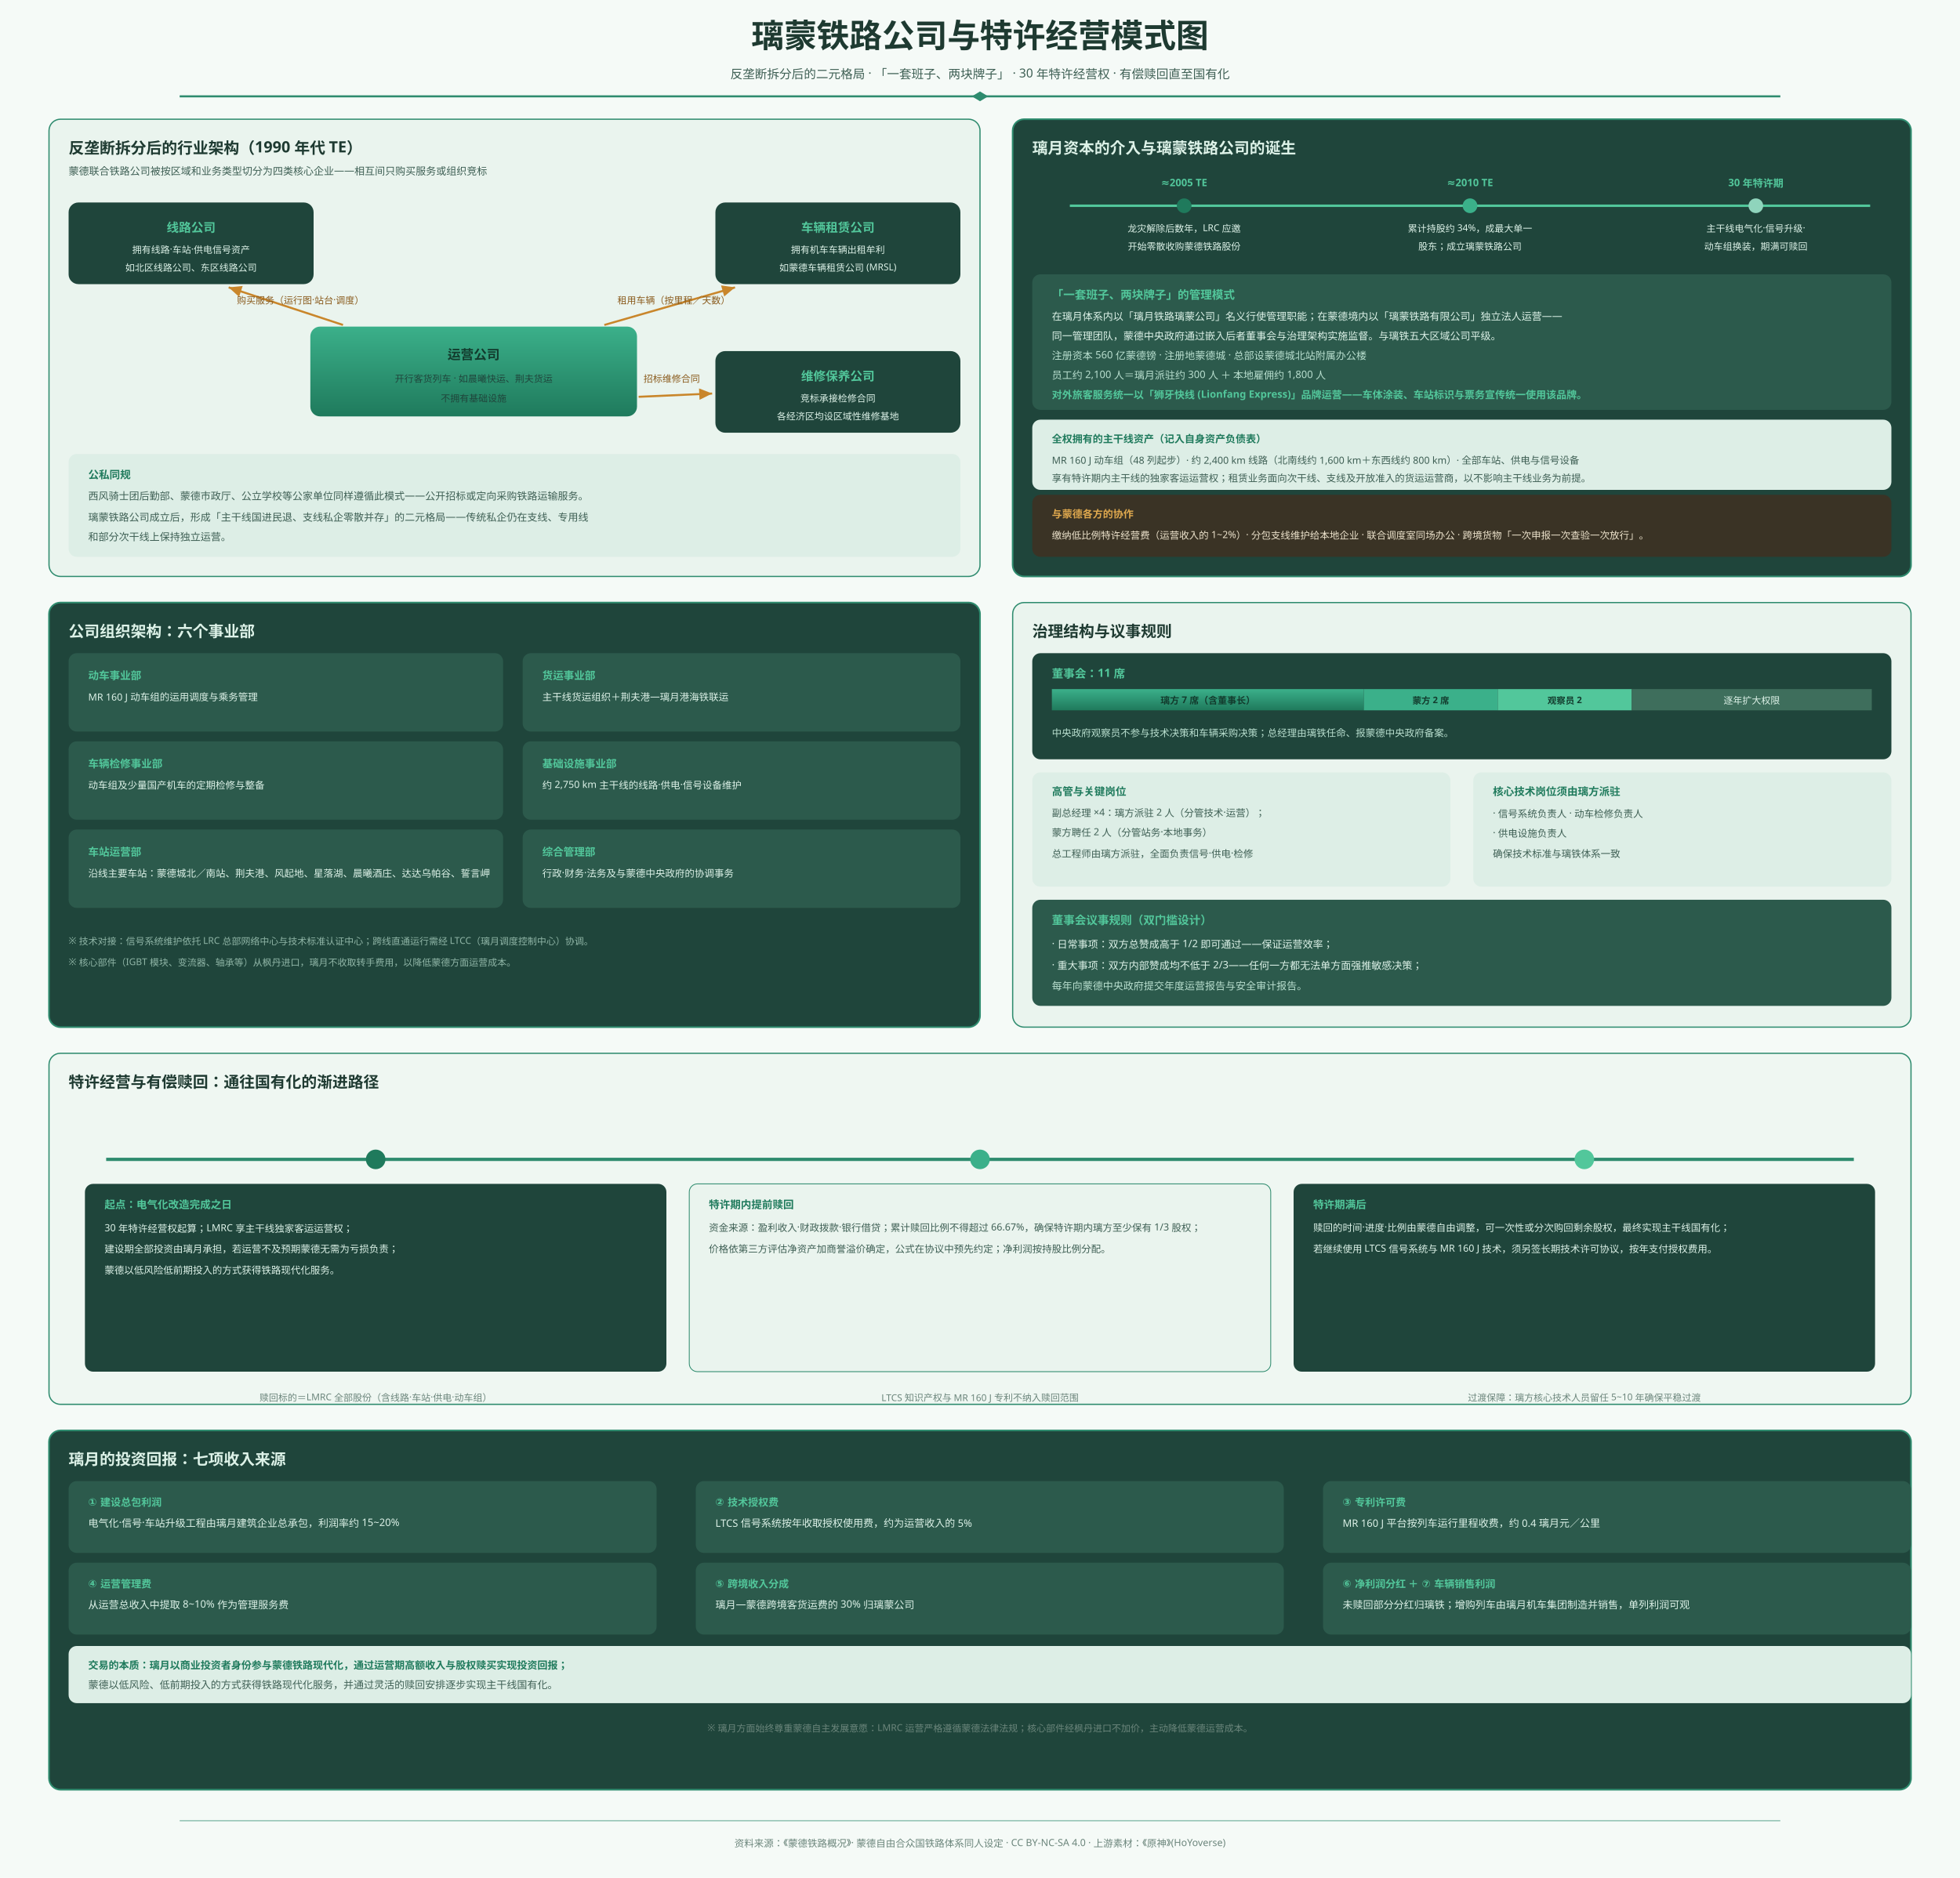
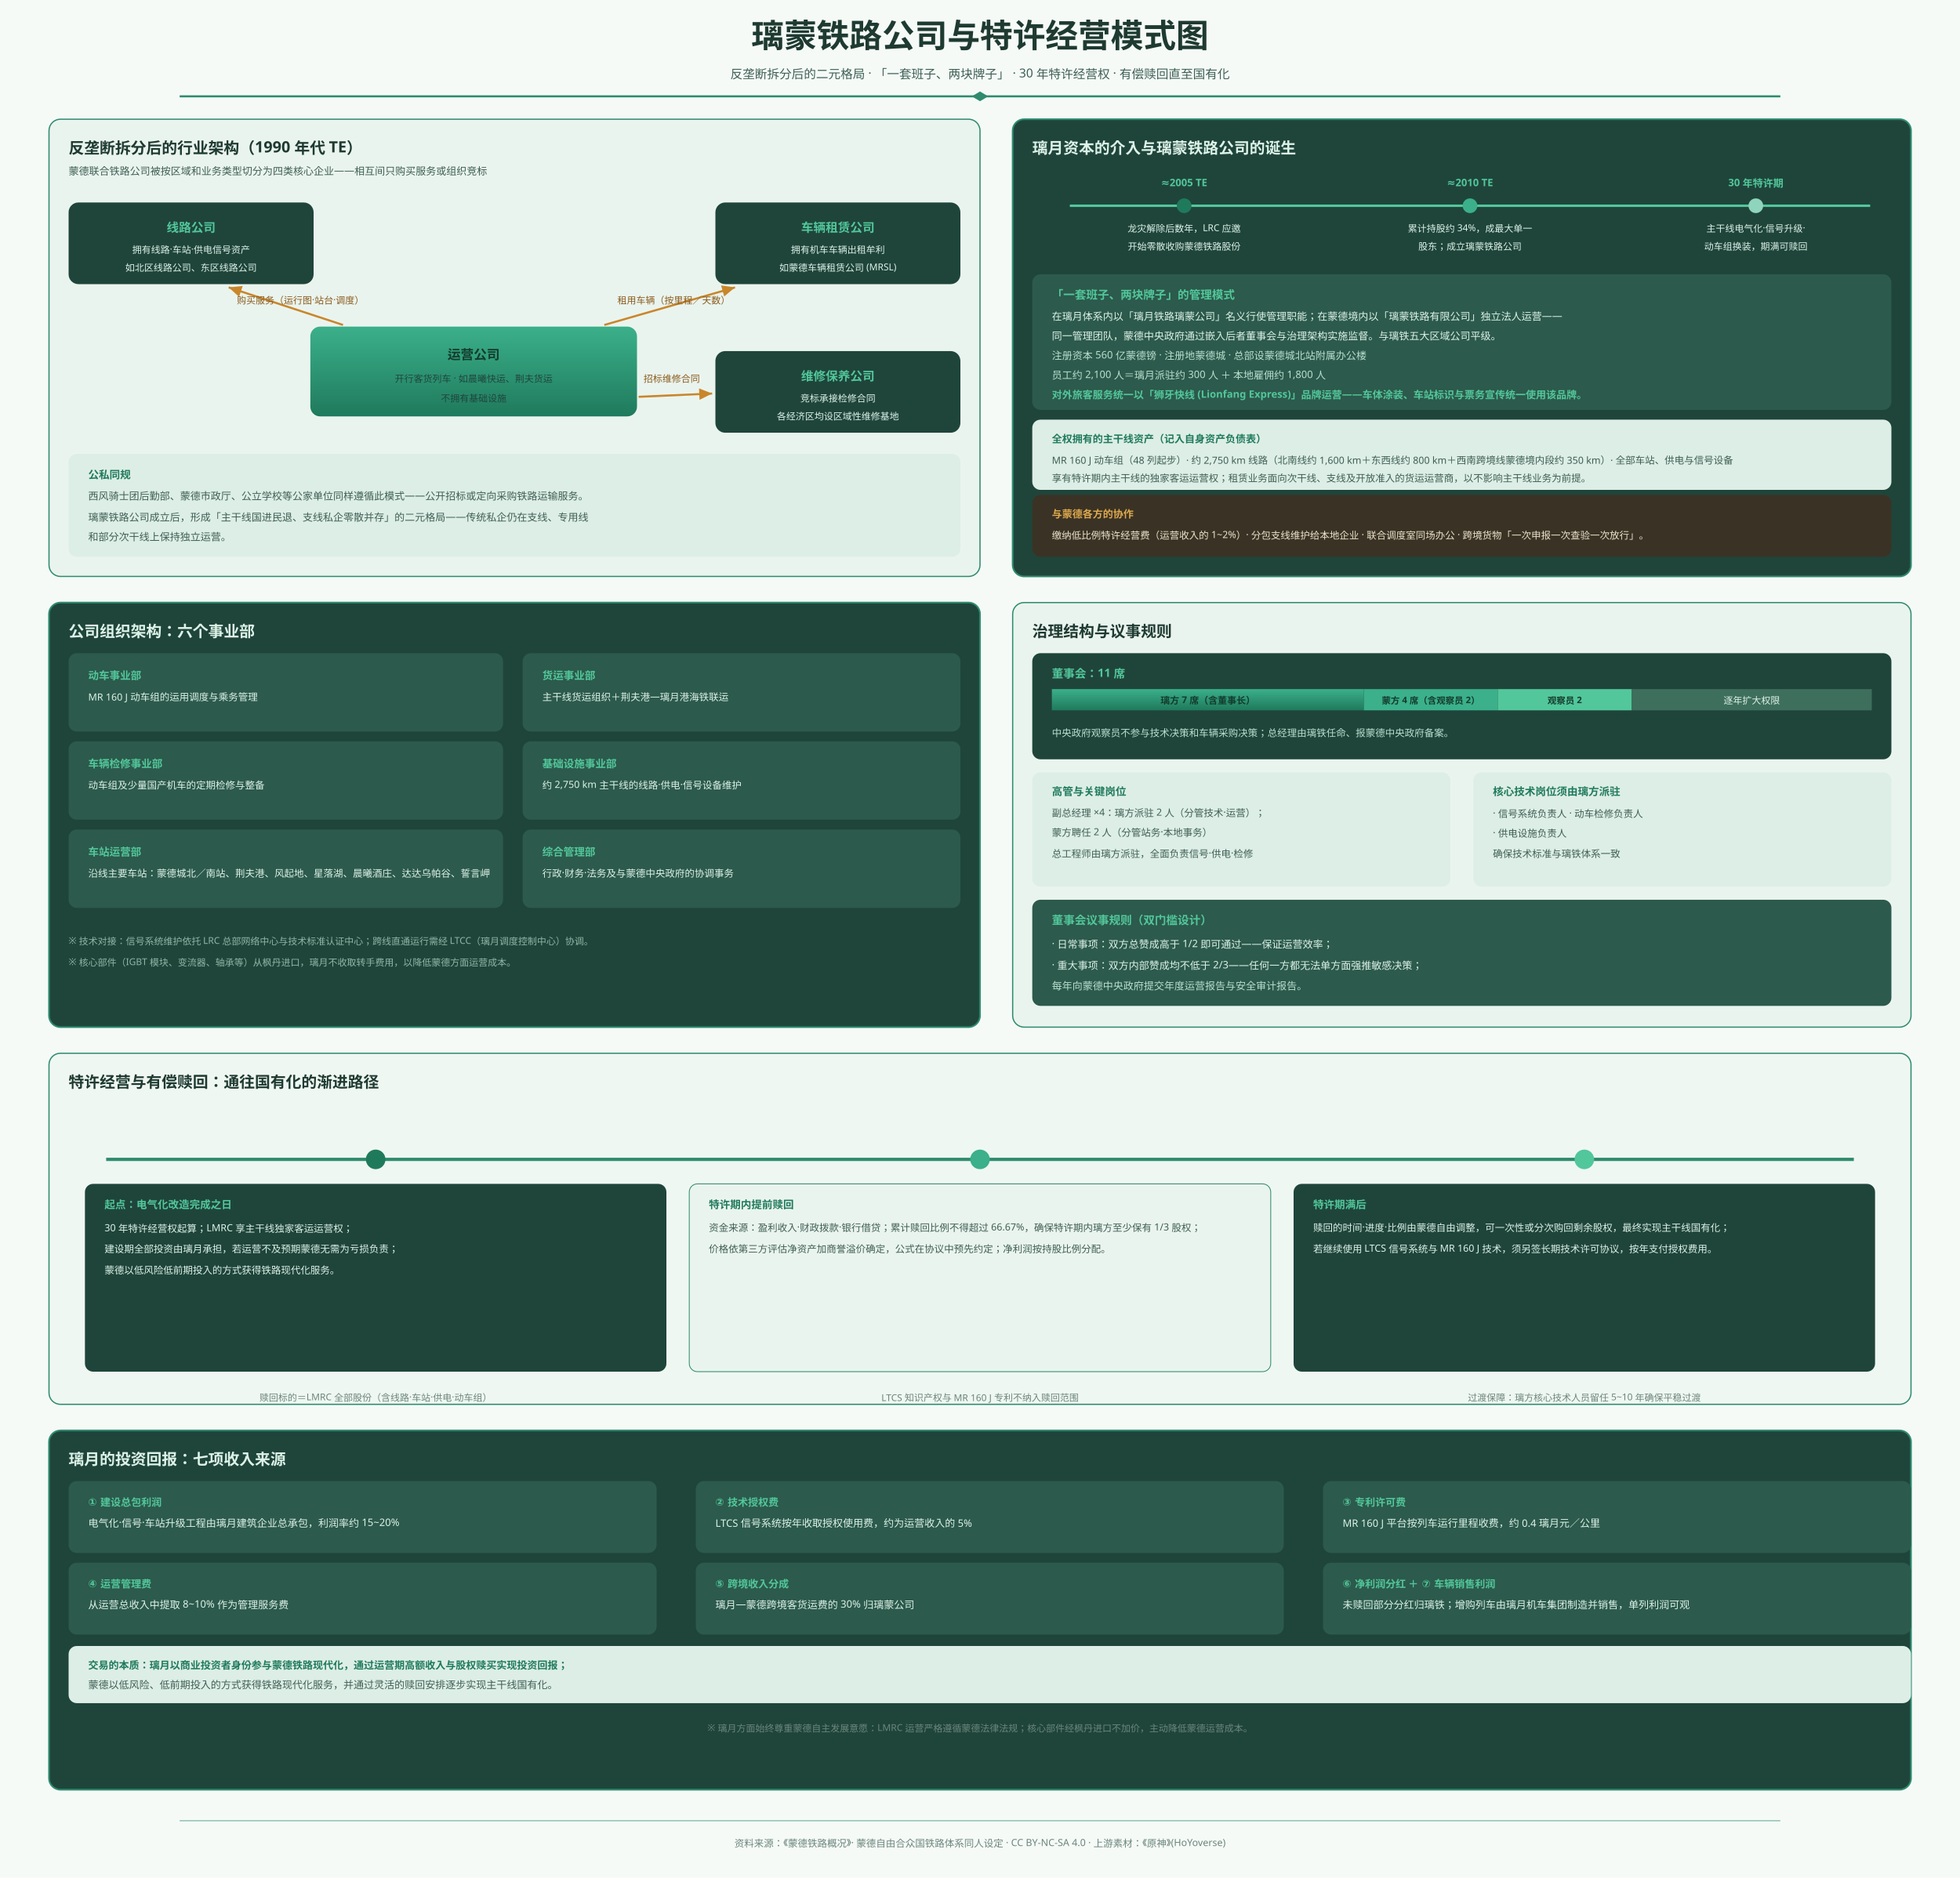
<svg xmlns="http://www.w3.org/2000/svg" viewBox="0 0 2400 2300" font-family="'Microsoft YaHei','PingFang SC','Noto Sans SC',sans-serif">
  <defs>
    <linearGradient id="anemoTop" x1="0" y1="0" x2="0" y2="1">
      <stop offset="0" stop-color="#3BB08A" />
      <stop offset="1" stop-color="#1F7A5C" />
    </linearGradient>
    <marker id="arrowAmber" viewBox="0 0 10 10" refX="9" refY="5" markerWidth="7" markerHeight="7" orient="auto-start-reverse">
      <path d="M 0 1 L 9 5 L 0 9 Z" fill="#C9862B" />
    </marker>
  </defs>
  <rect width="2400" height="2300" fill="#F5FAF7" />
  <text x="1200" y="58" text-anchor="middle" font-size="40" font-weight="700" fill="#1E3A31">璃蒙铁路公司与特许经营模式图</text>
  <text x="1200" y="96" text-anchor="middle" font-size="15" fill="#3E5F54">反垄断拆分后的二元格局 · 「一套班子、两块牌子」 · 30 年特许经营权 · 有偿赎回直至国有化</text>
  <line x1="220" y1="118" x2="2180" y2="118" stroke="#2E8B6E" stroke-width="2.5" />
  <polygon points="1200,112 1210,118 1200,124 1190,118" fill="#2E8B6E" />
  <g>
    <rect x="60" y="146" width="1140" height="560" rx="14" fill="#EAF4EE" stroke="#2E8B6E" stroke-width="1.5" />
    <text x="84" y="188" font-size="19" font-weight="700" fill="#1E3A31">反垄断拆分后的行业架构（1990 年代 TE）</text>
    <text x="84" y="214" font-size="12.5" fill="#3E5F54">蒙德联合铁路公司被按区域和业务类型切分为四类核心企业——相互间只购买服务或组织竞标</text>
    <rect x="380" y="400" width="400" height="110" rx="12" fill="url(#anemoTop)" />
    <text x="580" y="440" text-anchor="middle" font-size="16" font-weight="700" fill="#123B2D">运营公司</text>
    <text x="580" y="468" text-anchor="middle" font-size="11.5" fill="#1F453B">开行客货列车 · 如晨曦快运、荆夫货运</text>
    <text x="580" y="492" text-anchor="middle" font-size="11.5" fill="#1F453B">不拥有基础设施</text>
    <rect x="84" y="248" width="300" height="100" rx="12" fill="#1F453B" />
    <text x="234" y="284" text-anchor="middle" font-size="15" font-weight="700" fill="#52C79B">线路公司</text>
    <text x="234" y="310" text-anchor="middle" font-size="11.5" fill="#DDF2E8">拥有线路·车站·供电信号资产</text>
    <text x="234" y="332" text-anchor="middle" font-size="11.5" fill="#DDF2E8">如北区线路公司、东区线路公司</text>
    <rect x="876" y="248" width="300" height="100" rx="12" fill="#1F453B" />
    <text x="1026" y="284" text-anchor="middle" font-size="15" font-weight="700" fill="#52C79B">车辆租赁公司</text>
    <text x="1026" y="310" text-anchor="middle" font-size="11.5" fill="#DDF2E8">拥有机车车辆出租牟利</text>
    <text x="1026" y="332" text-anchor="middle" font-size="11.5" fill="#DDF2E8">如蒙德车辆租赁公司 (MRSL)</text>
    <rect x="876" y="430" width="300" height="100" rx="12" fill="#1F453B" />
    <text x="1026" y="466" text-anchor="middle" font-size="15" font-weight="700" fill="#52C79B">维修保养公司</text>
    <text x="1026" y="492" text-anchor="middle" font-size="11.5" fill="#DDF2E8">竞标承接检修合同</text>
    <text x="1026" y="514" text-anchor="middle" font-size="11.5" fill="#DDF2E8">各经济区均设区域性维修基地</text>
    <line x1="420" y1="398" x2="280" y2="352" stroke="#C9862B" stroke-width="2.5" marker-end="url(#arrowAmber)" />
    <text x="290" y="372" font-size="11.5" fill="#8A5B1D">购买服务（运行图·站台·调度）</text>
    <line x1="740" y1="398" x2="900" y2="352" stroke="#C9862B" stroke-width="2.5" marker-end="url(#arrowAmber)" />
    <text x="756" y="372" font-size="11.5" fill="#8A5B1D">租用车辆（按里程／天数）</text>
    <line x1="782" y1="486" x2="872" y2="482" stroke="#C9862B" stroke-width="2.5" marker-end="url(#arrowAmber)" />
    <text x="788" y="468" font-size="11.5" fill="#8A5B1D">招标维修合同</text>
    <rect x="84" y="556" width="1092" height="126" rx="10" fill="#DDEEE6" />
    <text x="108" y="586" font-size="13" font-weight="700" fill="#1F7A5C">公私同规</text>
    <text x="108" y="612" font-size="12.5" fill="#3E5F54">西风骑士团后勤部、蒙德市政厅、公立学校等公家单位同样遵循此模式——公开招标或定向采购铁路运输服务。</text>
    <text x="108" y="638" font-size="12.5" fill="#3E5F54">璃蒙铁路公司成立后，形成「主干线国进民退、支线私企零散并存」的二元格局——传统私企仍在支线、专用线</text>
    <text x="108" y="662" font-size="12.5" fill="#3E5F54">和部分次干线上保持独立运营。</text>
  </g>
  <g>
    <rect x="1240" y="146" width="1100" height="560" rx="14" fill="#1F453B" stroke="#2E8B6E" stroke-width="2" />
    <text x="1264" y="188" font-size="19" font-weight="700" fill="#DDF2E8">璃月资本的介入与璃蒙铁路公司的诞生</text>
    <line x1="1310" y1="252" x2="2290" y2="252" stroke="#52C79B" stroke-width="3" />
    <circle cx="1450" cy="252" r="9" fill="#1F7A5C" />
    <text x="1450" y="228" text-anchor="middle" font-size="12.5" font-weight="700" fill="#52C79B">≈2005 TE</text>
    <text x="1450" y="284" text-anchor="middle" font-size="11.5" fill="#DDF2E8">龙灾解除后数年，LRC 应邀</text>
    <text x="1450" y="306" text-anchor="middle" font-size="11.5" fill="#DDF2E8">开始零散收购蒙德铁路股份</text>
    <circle cx="1800" cy="252" r="9" fill="#3BB08A" />
    <text x="1800" y="228" text-anchor="middle" font-size="12.5" font-weight="700" fill="#52C79B">≈2010 TE</text>
    <text x="1800" y="284" text-anchor="middle" font-size="11.5" fill="#DDF2E8">累计持股约 34%，成最大单一</text>
    <text x="1800" y="306" text-anchor="middle" font-size="11.5" fill="#DDF2E8">股东；成立璃蒙铁路公司</text>
    <circle cx="2150" cy="252" r="9" fill="#8FD4BC" />
    <text x="2150" y="228" text-anchor="middle" font-size="12.5" font-weight="700" fill="#52C79B">30 年特许期</text>
    <text x="2150" y="284" text-anchor="middle" font-size="11.5" fill="#DDF2E8">主干线电气化·信号升级·</text>
    <text x="2150" y="306" text-anchor="middle" font-size="11.5" fill="#DDF2E8">动车组换装，期满可赎回</text>
    <rect x="1264" y="336" width="1052" height="166" rx="10" fill="#2C5A4C" />
    <text x="1288" y="366" font-size="14" font-weight="700" fill="#52C79B">「一套班子、两块牌子」的管理模式</text>
    <text x="1288" y="392" font-size="12.5" fill="#DDF2E8">在璃月体系内以「璃月铁路璃蒙公司」名义行使管理职能；在蒙德境内以「璃蒙铁路有限公司」独立法人运营——</text>
    <text x="1288" y="416" font-size="12.5" fill="#DDF2E8">同一管理团队，蒙德中央政府通过嵌入后者董事会与治理架构实施监督。与璃铁五大区域公司平级。</text>
    <text x="1288" y="440" font-size="12.5" fill="#B9DFCF">注册资本 560 亿蒙德镑 · 注册地蒙德城 · 总部设蒙德城北站附属办公楼</text>
    <text x="1288" y="464" font-size="12.5" fill="#B9DFCF">员工约 2,100 人＝璃月派驻约 300 人 ＋ 本地雇佣约 1,800 人</text>
    <text x="1288" y="488" font-size="12.5" font-weight="700" fill="#52C79B">对外旅客服务统一以「狮牙快线 (Lionfang Express)」品牌运营——车体涂装、车站标识与票务宣传统一使用该品牌。</text>
    <rect x="1264" y="514" width="1052" height="86" rx="10" fill="#DDEEE6" />
    <text x="1288" y="542" font-size="12.5" font-weight="700" fill="#1F7A5C">全权拥有的主干线资产（记入自身资产负债表）</text>
-     <text x="1288" y="568" font-size="12" fill="#3E5F54">MR 160 J 动车组（48 列起步）· 约 2,400 km 线路（北南线约 1,600 km＋东西线约 800 km）· 全部车站、供电与信号设备</text>
+     <text x="1288" y="568" font-size="12" fill="#3E5F54">MR 160 J 动车组（48 列起步）· 约 2,750 km 线路（北南线约 1,600 km＋东西线约 800 km＋西南跨境线蒙德境内段约 350 km）· 全部车站、供电与信号设备</text>
    <text x="1288" y="590" font-size="12" fill="#3E5F54">享有特许期内主干线的独家客运运营权；租赁业务面向次干线、支线及开放准入的货运运营商，以不影响主干线业务为前提。</text>
    <rect x="1264" y="606" width="1052" height="76" rx="10" fill="#3A3325" />
    <text x="1288" y="634" font-size="12.5" font-weight="700" fill="#E0A94E">与蒙德各方的协作</text>
    <text x="1288" y="660" font-size="12" fill="#EDE3CC">缴纳低比例特许经营费（运营收入的 1~2%）· 分包支线维护给本地企业 · 联合调度室同场办公 · 跨境货物「一次申报一次查验一次放行」。</text>
  </g>
  <g>
    <rect x="60" y="738" width="1140" height="520" rx="14" fill="#1F453B" stroke="#2E8B6E" stroke-width="2" />
    <text x="84" y="780" font-size="19" font-weight="700" fill="#DDF2E8">公司组织架构：六个事业部</text>
    <g font-size="13">
      <rect x="84" y="800" width="532" height="96" rx="10" fill="#2C5A4C" />
      <text x="108" y="832" font-weight="700" fill="#52C79B">动车事业部</text>
      <text x="108" y="858" font-size="12" fill="#DDF2E8">MR 160 J 动车组的运用调度与乘务管理</text>
      <rect x="640" y="800" width="536" height="96" rx="10" fill="#2C5A4C" />
      <text x="664" y="832" font-weight="700" fill="#52C79B">货运事业部</text>
      <text x="664" y="858" font-size="12" fill="#DDF2E8">主干线货运组织＋荆夫港—璃月港海铁联运</text>
      <rect x="84" y="908" width="532" height="96" rx="10" fill="#2C5A4C" />
      <text x="108" y="940" font-weight="700" fill="#52C79B">车辆检修事业部</text>
      <text x="108" y="966" font-size="12" fill="#DDF2E8">动车组及少量国产机车的定期检修与整备</text>
      <rect x="640" y="908" width="536" height="96" rx="10" fill="#2C5A4C" />
      <text x="664" y="940" font-weight="700" fill="#52C79B">基础设施事业部</text>
      <text x="664" y="966" font-size="12" fill="#DDF2E8">约 2,750 km 主干线的线路·供电·信号设备维护</text>
      <rect x="84" y="1016" width="532" height="96" rx="10" fill="#2C5A4C" />
      <text x="108" y="1048" font-weight="700" fill="#52C79B">车站运营部</text>
      <text x="108" y="1074" font-size="12" fill="#DDF2E8">沿线主要车站：蒙德城北／南站、荆夫港、风起地、星落湖、晨曦酒庄、达达乌帕谷、誓言岬</text>
      <rect x="640" y="1016" width="536" height="96" rx="10" fill="#2C5A4C" />
      <text x="664" y="1048" font-weight="700" fill="#52C79B">综合管理部</text>
      <text x="664" y="1074" font-size="12" fill="#DDF2E8">行政·财务·法务及与蒙德中央政府的协调事务</text>
    </g>
    <text x="84" y="1156" font-size="11.5" fill="#8FB5A6">※ 技术对接：信号系统维护依托 LRC 总部网络中心与技术标准认证中心；跨线直通运行需经 LTCC（璃月调度控制中心）协调。</text>
    <text x="84" y="1182" font-size="11.5" fill="#8FB5A6">※ 核心部件（IGBT 模块、变流器、轴承等）从枫丹进口，璃月不收取转手费用，以降低蒙德方面运营成本。</text>
  </g>
  <g>
    <rect x="1240" y="738" width="1100" height="520" rx="14" fill="#EAF4EE" stroke="#2E8B6E" stroke-width="1.5" />
    <text x="1264" y="780" font-size="19" font-weight="700" fill="#1E3A31">治理结构与议事规则</text>
    <rect x="1264" y="800" width="1052" height="130" rx="10" fill="#1F453B" />
    <text x="1288" y="830" font-size="14" font-weight="700" fill="#52C79B">董事会：11 席</text>
    <rect x="1288" y="844" width="382" height="26" fill="url(#anemoTop)" />
    <rect x="1670" y="844" width="164" height="26" fill="#3BB08A" />
    <rect x="1834" y="844" width="164" height="26" fill="#52C79B" />
    <rect x="1998" y="844" width="294" height="26" fill="#3E6E5C" />
    <text x="1479" y="862" text-anchor="middle" font-size="11.5" font-weight="700" fill="#123B2D">璃方 7 席（含董事长）</text>
-     <text x="1752" y="862" text-anchor="middle" font-size="11" font-weight="700" fill="#123B2D">蒙方 2 席</text>
+     <text x="1752" y="862" text-anchor="middle" font-size="11" font-weight="700" fill="#123B2D">蒙方 4 席（含观察员 2）</text>
    <text x="1916" y="862" text-anchor="middle" font-size="11" font-weight="700" fill="#123B2D">观察员 2</text>
    <text x="2145" y="862" text-anchor="middle" font-size="11.5" fill="#DDF2E8">逐年扩大权限</text>
    <text x="1288" y="902" font-size="12" fill="#B9DFCF">中央政府观察员不参与技术决策和车辆采购决策；总经理由璃铁任命、报蒙德中央政府备案。</text>
    <rect x="1264" y="946" width="512" height="140" rx="10" fill="#DDEEE6" />
    <text x="1288" y="974" font-size="13" font-weight="700" fill="#1F7A5C">高管与关键岗位</text>
    <text x="1288" y="1000" font-size="12" fill="#3E5F54">副总经理 ×4：璃方派驻 2 人（分管技术·运营）；</text>
    <text x="1288" y="1024" font-size="12" fill="#3E5F54">蒙方聘任 2 人（分管站务·本地事务）</text>
    <text x="1288" y="1050" font-size="12" fill="#3E5F54">总工程师由璃方派驻，全面负责信号·供电·检修</text>
    <rect x="1804" y="946" width="512" height="140" rx="10" fill="#DDEEE6" />
    <text x="1828" y="974" font-size="13" font-weight="700" fill="#1F7A5C">核心技术岗位须由璃方派驻</text>
    <text x="1828" y="1000" font-size="12" fill="#3E5F54">· 信号系统负责人 · 动车检修负责人</text>
    <text x="1828" y="1024" font-size="12" fill="#3E5F54">· 供电设施负责人</text>
    <text x="1828" y="1050" font-size="12" fill="#3E5F54">确保技术标准与璃铁体系一致</text>
    <rect x="1264" y="1102" width="1052" height="130" rx="10" fill="#2C5A4C" />
    <text x="1288" y="1132" font-size="14" font-weight="700" fill="#52C79B">董事会议事规则（双门槛设计）</text>
    <text x="1288" y="1160" font-size="12.5" fill="#DDF2E8">· 日常事项：双方总赞成高于 1/2 即可通过——保证运营效率；</text>
    <text x="1288" y="1186" font-size="12.5" fill="#DDF2E8">· 重大事项：双方内部赞成均不低于 2/3——任何一方都无法单方面强推敏感决策；</text>
    <text x="1288" y="1212" font-size="12.5" fill="#B9DFCF">每年向蒙德中央政府提交年度运营报告与安全审计报告。</text>
  </g>
  <g>
    <rect x="60" y="1290" width="2280" height="430" rx="14" fill="#EFF7F2" stroke="#2E8B6E" stroke-width="1.5" />
    <text x="84" y="1332" font-size="19" font-weight="700" fill="#1E3A31">特许经营与有偿赎回：通往国有化的渐进路径</text>
    <line x1="130" y1="1420" x2="2270" y2="1420" stroke="#2E8B6E" stroke-width="4" />
    <circle cx="460" cy="1420" r="12" fill="#1F7A5C" />
    <rect x="104" y="1450" width="712" height="230" rx="10" fill="#1F453B" />
    <text x="128" y="1480" font-size="13" font-weight="700" fill="#52C79B">起点：电气化改造完成之日</text>
    <text x="128" y="1508" font-size="12" fill="#DDF2E8">30 年特许经营权起算；LMRC 享主干线独家客运运营权；</text>
    <text x="128" y="1534" font-size="12" fill="#DDF2E8">建设期全部投资由璃月承担，若运营不及预期蒙德无需为亏损负责；</text>
    <text x="128" y="1560" font-size="12" fill="#DDF2E8">蒙德以低风险低前期投入的方式获得铁路现代化服务。</text>
    <text x="460" y="1716" text-anchor="middle" font-size="11.5" fill="#6B857B">赎回标的＝LMRC 全部股份（含线路·车站·供电·动车组）</text>
    <circle cx="1200" cy="1420" r="12" fill="#3BB08A" />
    <rect x="844" y="1450" width="712" height="230" rx="10" fill="#EAF4EE" stroke="#2E8B6E" />
    <text x="868" y="1480" font-size="13" font-weight="700" fill="#1F7A5C">特许期内提前赎回</text>
    <text x="868" y="1508" font-size="12" fill="#3E5F54">资金来源：盈利收入·财政拨款·银行借贷；累计赎回比例不得超过 66.67%，确保特许期内璃方至少保有 1/3 股权；</text>
    <text x="868" y="1534" font-size="12" fill="#3E5F54">价格依第三方评估净资产加商誉溢价确定，公式在协议中预先约定；净利润按持股比例分配。</text>
    <text x="1200" y="1716" text-anchor="middle" font-size="11.5" fill="#6B857B">LTCS 知识产权与 MR 160 J 专利不纳入赎回范围</text>
    <circle cx="1940" cy="1420" r="12" fill="#52C79B" />
    <rect x="1584" y="1450" width="712" height="230" rx="10" fill="#1F453B" />
    <text x="1608" y="1480" font-size="13" font-weight="700" fill="#52C79B">特许期满后</text>
    <text x="1608" y="1508" font-size="12" fill="#DDF2E8">赎回的时间·进度·比例由蒙德自由调整，可一次性或分次购回剩余股权，最终实现主干线国有化；</text>
    <text x="1608" y="1534" font-size="12" fill="#DDF2E8">若继续使用 LTCS 信号系统与 MR 160 J 技术，须另签长期技术许可协议，按年支付授权费用。</text>
    <text x="1940" y="1716" text-anchor="middle" font-size="11.5" fill="#6B857B">过渡保障：璃方核心技术人员留任 5~10 年确保平稳过渡</text>
  </g>
  <g>
    <rect x="60" y="1752" width="2280" height="440" rx="14" fill="#1F453B" stroke="#2E8B6E" stroke-width="2" />
    <text x="84" y="1794" font-size="19" font-weight="700" fill="#DDF2E8">璃月的投资回报：七项收入来源</text>
    <g font-size="12.5">
      <rect x="84" y="1814" width="720" height="88" rx="10" fill="#2C5A4C" />
      <text x="108" y="1844" font-weight="700" fill="#52C79B">① 建设总包利润</text>
      <text x="108" y="1870" fill="#DDF2E8">电气化·信号·车站升级工程由璃月建筑企业总承包，利润率约 15~20%</text>
      <rect x="852" y="1814" width="720" height="88" rx="10" fill="#2C5A4C" />
      <text x="876" y="1844" font-weight="700" fill="#52C79B">② 技术授权费</text>
      <text x="876" y="1870" fill="#DDF2E8">LTCS 信号系统按年收取授权使用费，约为运营收入的 5%</text>
      <rect x="1620" y="1814" width="720" height="88" rx="10" fill="#2C5A4C" />
      <text x="1644" y="1844" font-weight="700" fill="#52C79B">③ 专利许可费</text>
      <text x="1644" y="1870" fill="#DDF2E8">MR 160 J 平台按列车运行里程收费，约 0.4 璃月元／公里</text>
      <rect x="84" y="1914" width="720" height="88" rx="10" fill="#2C5A4C" />
      <text x="108" y="1944" font-weight="700" fill="#52C79B">④ 运营管理费</text>
      <text x="108" y="1970" fill="#DDF2E8">从运营总收入中提取 8~10% 作为管理服务费</text>
      <rect x="852" y="1914" width="720" height="88" rx="10" fill="#2C5A4C" />
      <text x="876" y="1944" font-weight="700" fill="#52C79B">⑤ 跨境收入分成</text>
      <text x="876" y="1970" fill="#DDF2E8">璃月—蒙德跨境客货运费的 30% 归璃蒙公司</text>
      <rect x="1620" y="1914" width="720" height="88" rx="10" fill="#2C5A4C" />
      <text x="1644" y="1944" font-weight="700" fill="#52C79B">⑥ 净利润分红 ＋ ⑦ 车辆销售利润</text>
      <text x="1644" y="1970" fill="#DDF2E8">未赎回部分分红归璃铁；增购列车由璃月机车集团制造并销售，单列利润可观</text>
    </g>
    <rect x="84" y="2016" width="2256" height="70" rx="10" fill="#DDEEE6" />
    <text x="108" y="2044" font-size="12.5" font-weight="700" fill="#1F7A5C">交易的本质：璃月以商业投资者身份参与蒙德铁路现代化，通过运营期高额收入与股权赎买实现投资回报；</text>
    <text x="108" y="2068" font-size="12.5" fill="#3E5F54">蒙德以低风险、低前期投入的方式获得铁路现代化服务，并通过灵活的赎回安排逐步实现主干线国有化。</text>
    <text x="1200" y="2120" text-anchor="middle" font-size="11.5" fill="#6B857B">※ 璃月方面始终尊重蒙德自主发展意愿：LMRC 运营严格遵循蒙德法律法规；核心部件经枫丹进口不加价，主动降低蒙德运营成本。</text>
  </g>
  <line x1="220" y1="2230" x2="2180" y2="2230" stroke="#2E8B6E" stroke-width="1.5" opacity="0.5" />
  <text x="1200" y="2262" text-anchor="middle" font-size="12" fill="#6B857B">资料来源：《蒙德铁路概况》· 蒙德自由合众国铁路体系同人设定 · CC BY-NC-SA 4.0 · 上游素材：《原神》(HoYoverse)</text>
</svg>
